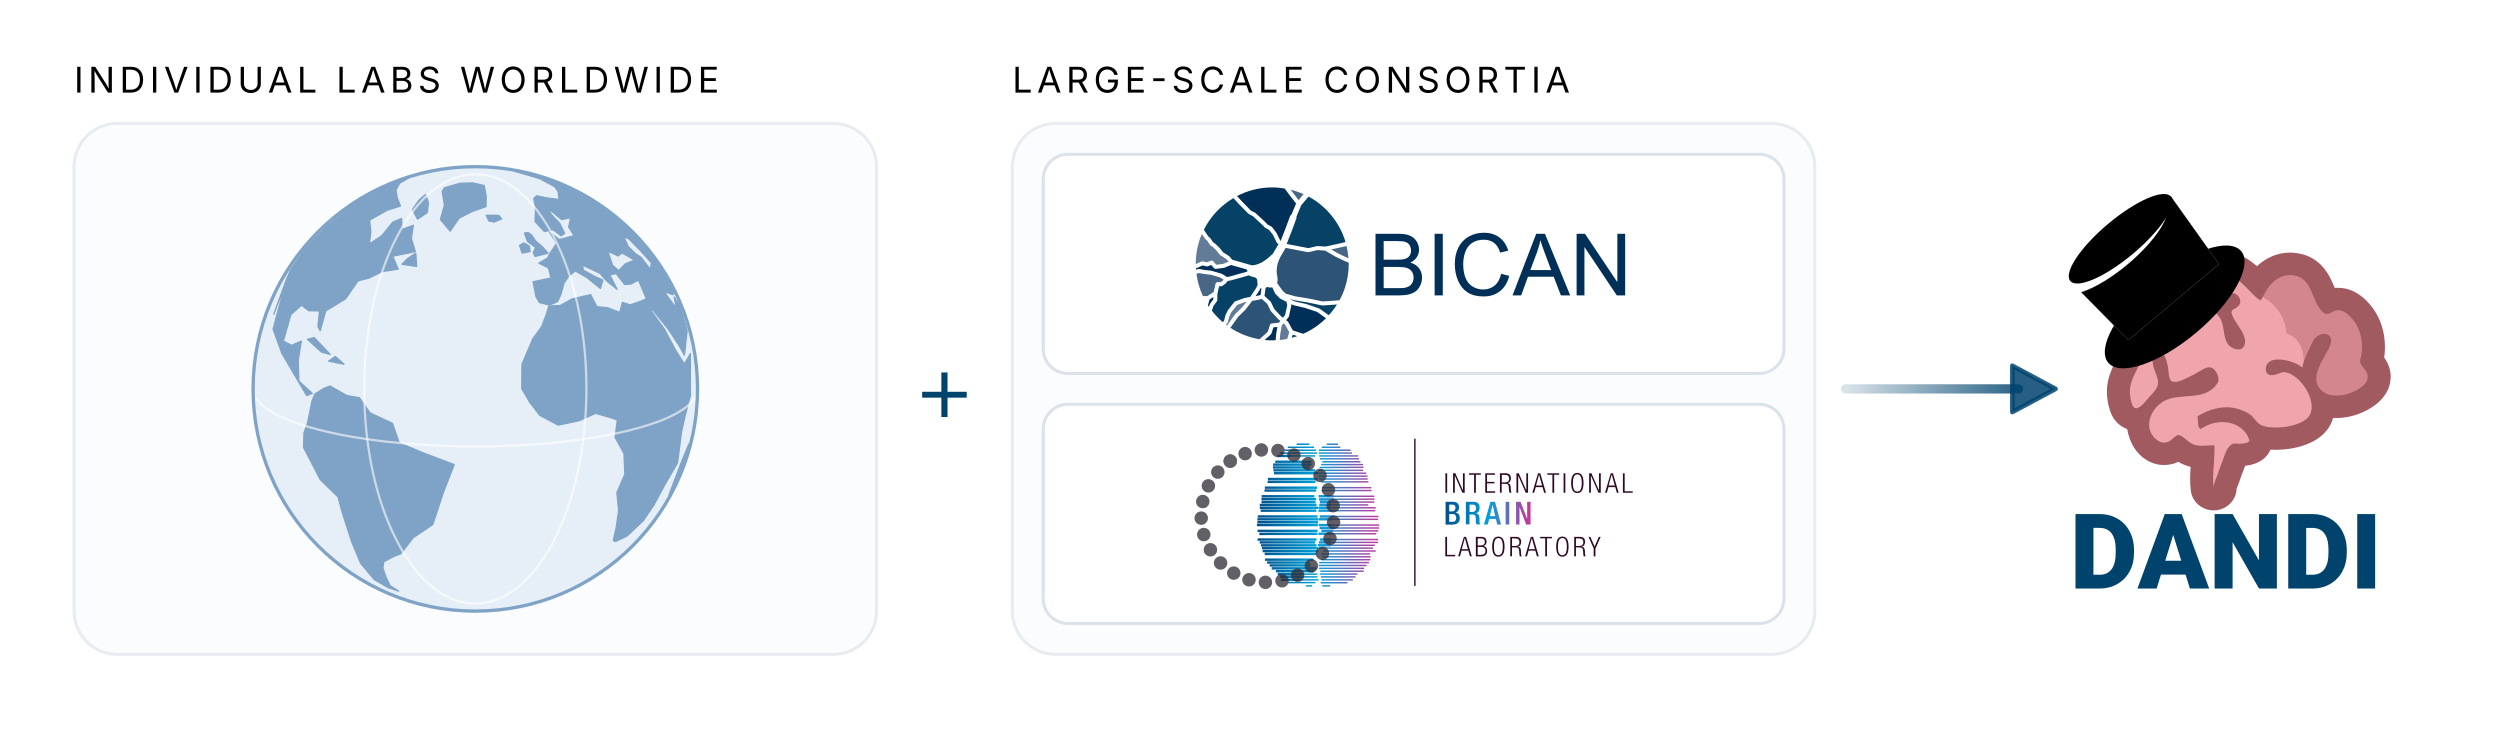
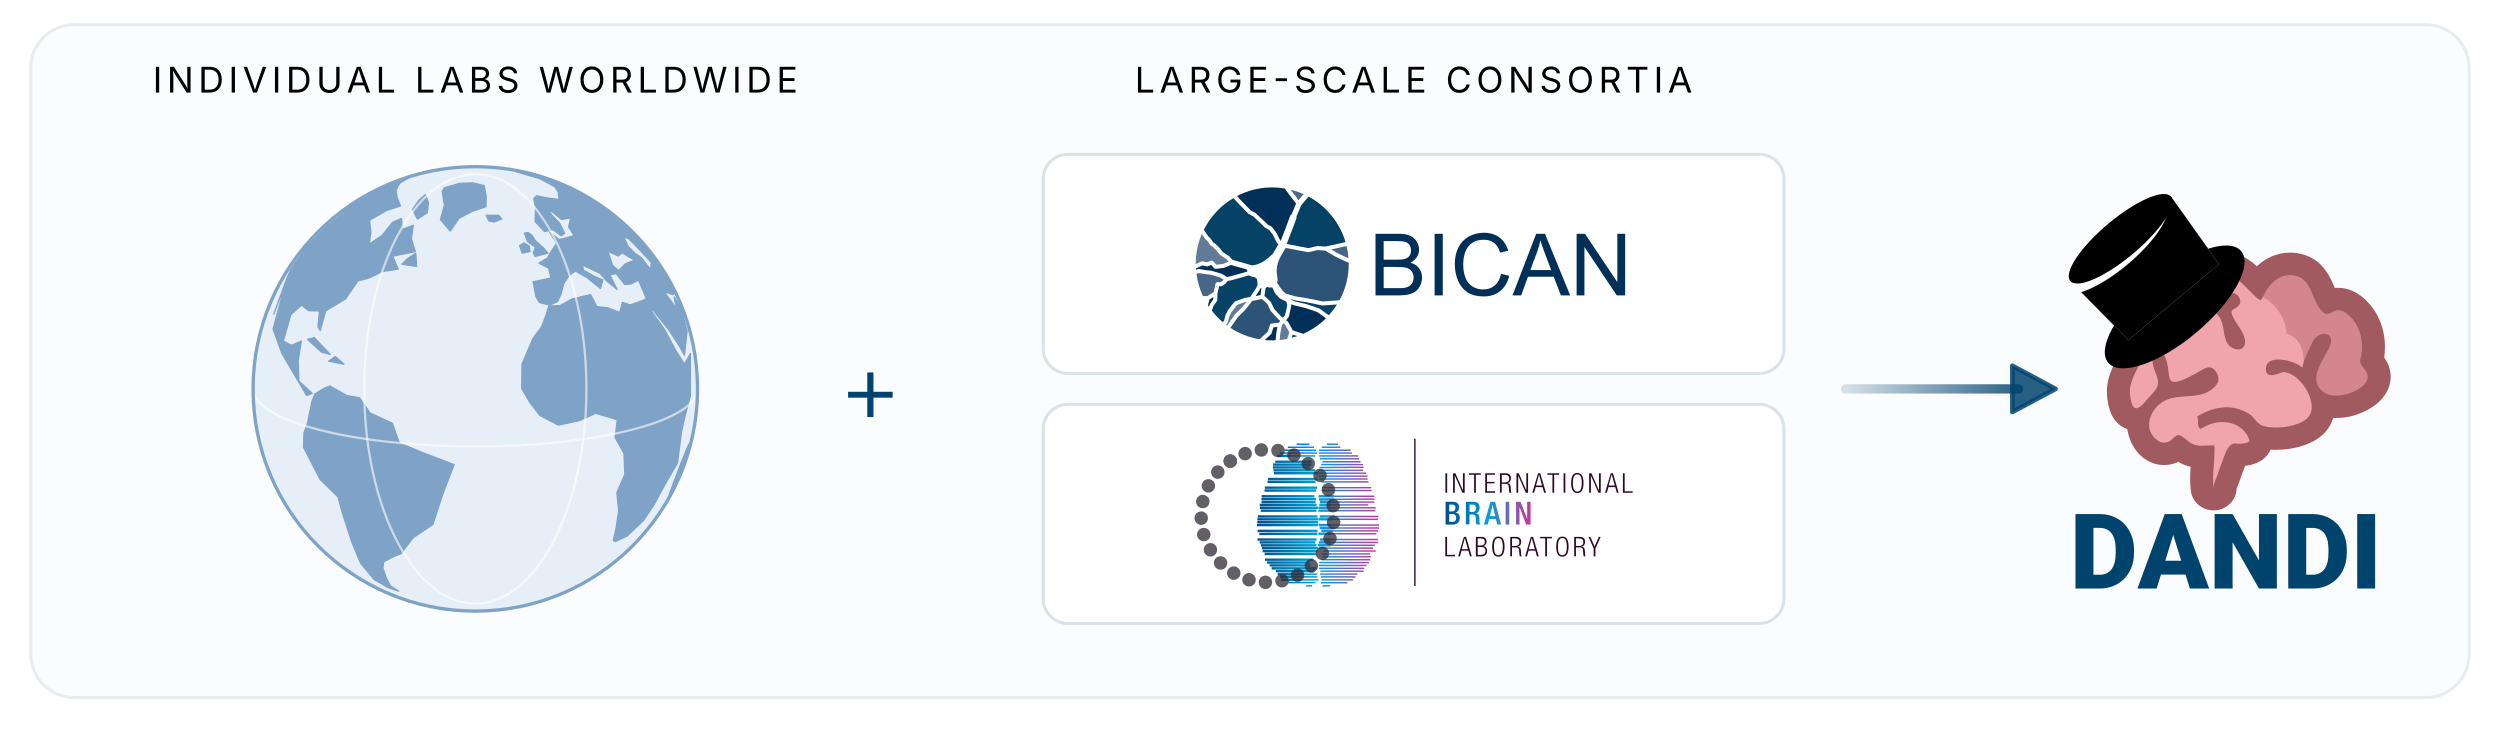
<svg xmlns="http://www.w3.org/2000/svg" viewBox="24 0 810 236" width="810" height="236" font-family="Inter, 'Helvetica Neue', Arial, sans-serif">
  <defs>
    <g id="globe">
      <circle r="100" fill="#e6eff7" />
      <g fill="#7fa3c6" stroke="#7fa3c6" stroke-width=".6" stroke-linejoin="round">
        <path d="M-29.6,-95.2 L-34.1,-92.5 -35.7,-89.4 -35.2,-86.2 -33.7,-82.3 -39.7,-80.4 -47.6,-75.9 -47,-70.6 -47.7,-65.2 -42,-69 -37.2,-75 -33.2,-76.7 -32.9,-71.8 -27.9,-73.6 -28.8,-67.7 -27,-61.8 -37.2,-59.7 -34.7,-53.9 -41.9,-52.8 -47.8,-49.9 -52.8,-48.6 -58.4,-40.5 -67.3,-35.1 -69.8,-26.2 -70.8,-28 -70.1,-35.1 -75,-35.2 -78.2,-37.7 -83,-33.4 -86.4,-21.5 -82.7,-19.6 -78.3,-21.5 -79.7,-12.7 -79.4,-3.5 -73.4,2 -75.9,3 -82.6,-8.4 -87.1,-16.1 -91,-26.9 -88.6,-35.9 -85.3,-47.6 -90.7,-33.6 -84.7,-50 -82.9,-54 -76.4,-63.5 -66.7,-73.3 -56.5,-81.7 -47,-88.1 A100,100 0 0 1 -29.6,-95.2 Z" />
        <path d="M-11.3,-71 L-7.3,-76.8 -1.3,-79.9 4.8,-82 4.9,-86.7 4,-91.5 -1.1,-92.7 -7,-92.5 -13.9,-90.5 -14.9,-88.8 -13.9,-82.7 -15.7,-76.2 Z" />
        <path d="M-22.4,-87.5 L-21.1,-83.8 -21.6,-79.3 -26,-76.4 -28.3,-80.7 -25.4,-84.9 Z" />
        <path d="M-26.4,-55.1 L-26.8,-61.1 -30.5,-58.6 -33,-56.1 Z" />
        <path d="M-75.5,-22.3 L-72.5,-23.1 -65.3,-15.5 -69.3,-16.6 Z" />
        <path d="M-63,-14.6 L-59.1,-11.1 -66,-12.5 Z" />
        <path d="M-72.2,2.3 L-68.2,-0.2 -65.4,-1.3 -57.8,3 -52.1,4 -47.4,10.8 -37.3,15.5 -34.2,24.3 -24.2,28.5 -9.5,34.1 -14.4,46.7 -19.1,61 -28,67 -33.5,74.2 -36.7,75.4 -41.2,77.8 -41.6,80.6 -40.1,84.9 -38.3,88.6 -34.5,91 -39.3,89.4 -45.5,85.8 -51.6,78.5 -55.6,68.9 -59.8,55.9 -61.8,48.6 -69.8,40.8 -77.3,26.3 -77.1,19.8 -75.5,15.3 -73.5,5.5 Z" />
        <path d="M33.1,-37.3 L31.9,-33.4 29.9,-28.1 25.9,-22.6 21,-11.1 20.9,-0.1 24.6,6.2 29,11.9 37.3,16.3 46.8,14.3 54.1,11 61.4,13.1 63.9,14 62.9,21.8 66.9,29.1 67.3,38.4 63.7,46.7 64.5,54.7 63.4,62.4 62.1,68.2 63,68.7 68.3,66.2 75.7,59.2 80.4,52.2 85.2,43.3 91,33.3 92.8,19.3 94.5,11.8 96.8,3.1 96.8,-15.9 94.1,-11.2 90.3,-17.1 85.2,-26.7 79.6,-34.5 76.9,-37.8 75.4,-39.8 69.8,-37.8 66.2,-38.9 65,-34.4 59.6,-36.5 54.7,-37 51.9,-42.4 43.6,-40.5 38.2,-37.5 Z" />
        <path d="M96.1,24.8 L94,32.8 88.3,45.4 87.2,47.6 92.6,33.3 Z" />
        <path d="M33.4,-37.7 L28.8,-38.9 27.3,-41.5 26,-48.2 34.1,-49.9 32.9,-54.4 28.6,-56.6 32.5,-58.9 33.8,-61.3 36.6,-65.5 33.4,-70.6 37.7,-67.2 40.3,-67.8 44.5,-69 42,-72.8 42.9,-77 38.8,-76.2 32.7,-81.3 34.3,-78.4 38,-74.5 40.2,-70 38.6,-68.9 35.1,-71.6 31.1,-70.8 26.9,-75.3 27.1,-81.6 26.3,-85.7 27.6,-86.9 31.9,-86 37.7,-85.2 37.3,-88.7 35.7,-91 29,-94.6 18.5,-97.7 A100,100 0 0 1 90,-43.7 L88.9,-42.4 84.9,-43.8 89.2,-38 90.5,-36 89.5,-41.3 92.4,-36.9 95.3,-26.1 94.1,-15.2 91.8,-19.3 86.9,-26.8 79.8,-35.6 79.6,-35.3 76.9,-37.8 75.4,-39.8 77,-40.6 73.4,-49 70,-47.2 67.2,-47 63.4,-51.9 60.5,-51.3 63.8,-44.8 59.1,-48.6 56.1,-52 48.3,-55.7 48.6,-53.4 53.9,-50.5 57.4,-49 56.3,-45.2 50.2,-50.1 45,-53.1 42.2,-50.9 39.9,-47.6 38.5,-42.5 37,-39.3 Z" />
        <path d="M26.9,-59.6 L32.7,-61.1 30.4,-63.7 27,-66.7 25.4,-69.2 23.7,-70.4 22.1,-70.1 23.5,-66.3 27.1,-63.7 26.1,-61.3 Z" />
        <path d="M21.1,-61.1 L19.9,-64.5 21.8,-65.7 24.3,-64.3 24.6,-61.8 Z" />
        <path d="M6.1,-75.6 L4.9,-78.1 10.5,-78.1 11.9,-76.5 8.5,-75.1 Z" />
      </g>
      <g fill="#e6eff7">
        <path d="M64.5,-53.6 L62,-55.8 60.2,-61.4 64.2,-59.5 66.1,-60.8 71,-58 67.3,-56.5 Z" />
        <path d="M67.4,-67.9 L68.9,-67.3 73.8,-62.3 78.9,-56.7 78.6,-54.5 74.9,-59.3 72.1,-61.2 69,-64.3 Z" />
      </g>
      <g fill="none" stroke="#ffffff" stroke-opacity=".6" stroke-width="1">
        <path d="M-100,0 A100,25.9 0 0 0 100,0" />
        <path d="M0,-96.6 A50,96.6 0 0 0 0,96.6" />
        <path d="M0,-96.6 A50,96.6 0 0 1 0,96.6" />
      </g>
      <circle r="100" fill="none" stroke="#7fa3c6" stroke-width="1.5" />
    </g>
  </defs>
  <rect width="1120" height="620" fill="#ffffff" />
-   <text x="48" y="30" font-size="11.5" font-weight="400" letter-spacing="1.5" fill="#000000">INDIVIDUAL LABS WORLDWIDE</text>
-   <rect x="48" y="40" width="260" height="172" rx="14" fill="#fbfcfd" stroke="#e8ecf1" />
+   <rect x="34" y="8" width="790" height="218" rx="14" fill="#fbfcfd" stroke="#e8ecf1" />
+   <text x="178" y="30" font-size="11.5" font-weight="400" letter-spacing="1.5" fill="#000000" text-anchor="middle">INDIVIDUAL LABS WORLDWIDE</text>
  <use href="#globe" transform="translate(178,126) scale(.72)" />
-   <text x="330" y="137" font-size="32" font-weight="300" fill="#00436d" text-anchor="middle">+</text>
-   <text x="352" y="30" font-size="11.5" font-weight="400" letter-spacing="1.5" fill="#000000">LARGE-SCALE CONSORTIA</text>
-   <rect x="352" y="40" width="260" height="172" rx="14" fill="#fbfcfd" stroke="#e8ecf1" />
+   <text x="306" y="137" font-size="32" font-weight="300" fill="#00436d" text-anchor="middle">+</text>
+   <text x="482" y="30" font-size="11.5" font-weight="400" letter-spacing="1.5" fill="#000000" text-anchor="middle">LARGE-SCALE CONSORTIA</text>
  <g>
    <rect x="362" y="50" width="240" height="71" rx="8" fill="#fff" stroke="#dbe2ea" />
    <svg x="407.5" y="58" width="149" height="55" viewBox="0 0 85.5 31.5">
      <g fill="#486786">
        <path d="M5.579,20.992l.361-1.567c.042-.166.186-.281.359-.29l.554.027.446-.323.131-.16-.652-.407-1.766-.514-1.125-.12-1.053-.185-.45.15c.19,1.457.6,2.841,1.196,4.125l.804.014,1.194-.75Z" />
        <path d="M28.517,13.706c.837.418,1.636.793,2.125,1.002-.057-.78-.176-1.541-.354-2.281l-2.864.638,1.093.641Z" />
        <path d="M22.3,2.787c-.766-.345-1.568-.619-2.398-.825l1.459,1.929.939-1.104Z" />
      </g>
      <g fill="#2d5476">
        <path d="M26.301,13.276l-1.441-.091-1.683.394-.07-.006-4.139-.796-.941,1.59c.005.009-.01.059-.042.114-.411.711-.636,1.501-.688,2.416-.019.331.03.646.081.981.038.247.077.503.088.771.01.231-.022.448-.097.658l1.027,1.438.668.571,1.734.474,2.372.388,2.673.554,2.392-.161.755-.068c1.086-2.009,1.704-4.308,1.704-6.752,0-.078-.01-.153-.012-.231-.817-.297-2.443-1.114-2.524-1.155l-1.858-1.088Z" />
        <path d="M16.051,27.09c.044-.143.17-.244.319-.26l1.331-.147.276-.339-.344-.263-1.429-1.551-.662-1.355-1.021-.912-1.134.255-.618.096-1.281,1.65-1.354,1.326-1.452,2.05c1.612,1.058,3.452,1.788,5.43,2.119l1.541-1.412.399-1.258Z" />
      </g>
      <g fill="#003057">
        <path d="M2.872,16.698l1.122.198,1.165.129,1.969.579.937.586.548-.104,3.219-.911c0-.062.005-.125.014-.188,0-.048-.135-.213-.347-.269l-2.683-.764-1.293.524-1.531.2c-.121.019-.241-.024-.327-.12l-.552-.603-.621.238c-.062.026-.144.033-.22.016l-.766-.171-1.214.549c.005.083.006.168.013.25l.444-.148.124.007Z" />
        <path d="M3.945,22.484c.013.023.024.047.037.07l.019-.069h-.056Z" />
        <path d="M5.504,22.355l.012-.438-.703.441-.293,1.082c.064.099.121.202.187.299l.172-.52.625-.863Z" />
        <path d="M12.538,5.865l.819.425,1.854,1.72.405.435.754.395.075.081.788,1.018.732,1.48.069.06.863-2.2.887-2.398c.049-.132.144-.243.267-.315l.857-2.033-.933-1.199-1.193-1.599c-.754-.124-1.522-.204-2.311-.204-2.362,0-4.585.585-6.546,1.604l.916,1.003,1.696,1.729Z" />
        <path d="M14.143,20.587l-.772,1.166.919-.207.172-1.24c-.057-.018-.112-.04-.165-.066l-.155.348Z" />
        <path d="M22.66,23.959l-2.311-.552-.368-.18.041.185-.012.108-.441,2.037-.063.099-.458.562.339.258.059.088.852,1.551,1.929.634c1.589-.704,3.026-1.685,4.245-2.891-.58-.401-1.445-1.029-1.62-1.156l-2.191-.742Z" />
        <path d="M17.437,27.466l-.745.083-.355,1.121c-.022.066-.059.123-.108.166l-1.163,1.065c.463.045.931.071,1.405.071.213,0,.419-.023.63-.032l.122-1.287.213-1.188Z" />
      </g>
      <g fill="#627b96">
        <path d="M3.554,15.283l.775.172.752-.289c.146-.056.306-.018.411.096l.595.648,1.277-.166.996-.411-.388-.455-1.199-.777-.662-.827-.666-.662-.48-.312-.063-.08-.526-.788-.371-.328-.623-.919c-.728,1.71-1.132,3.59-1.132,5.566,0,.011.002.022.002.034l1.059-.478c.08-.035.163-.043.243-.022Z" />
        <path d="M10.93,23.765l.76-.983-.243.038-1.512.57-1.058,1.339-.389.793-.282,1.101-.055.087-.279.349c.066.05.132.1.199.149l1.495-2.102,1.364-1.34Z" />
        <path d="M18.826,26.991l-.252-.192-.328.401-.28,1.555-.109,1.147c.471-.046.935-.115,1.391-.205l.387-1.232-.809-1.474Z" />
      </g>
      <g fill="#064166">
        <path d="M7.792,25.259l.458-.93,1.163-1.484c.038-.052.097-.096.165-.121l1.682-.626,1.124-.209,1.105-1.662.277-.631c-.054-.185-.06-.37-.065-.536-.012-.365-.032-.564-.33-.738-.16-.093-.329-.129-.507-.166-.229-.049-.485-.103-.736-.285l-1.291.382-2.054.563-.587.113-.408.484-.601.435c-.08.056-.16.064-.199.069l-.386-.019-.323,1.403-.027,1.189c-.003.077-.027.148-.07.209l-.659.91-.27.857c.604.776,1.281,1.491,2.031,2.126l.232-.29.276-1.045Z" />
        <path d="M20.977,6.945c.031.122.024.25-.021.369l-.891,2.408-.913,2.325,4.016.772,1.687-.387,1.529.096,3.718-.829c-1.083-3.648-3.583-6.686-6.87-8.465l-1.373,1.616-.881,2.094Z" />
        <path d="M4.941,10.947l.544.797.434.289.751.739.647.808,1.194.773.541.637c.022,0,.046.006.071.014l3.604,1.025c1.474-.136,2.606-.958,3.845-2.152l1.046-1.767-.292-.292-.728-1.487-.701-.893-.791-.438-.427-.46-1.791-1.66-.85-.452-1.743-1.776-1.043-1.14c-2.355,1.392-4.27,3.439-5.498,5.896l.813,1.21.371.329Z" />
        <path d="M25.808,23.486l-.069-.011-2.705-.561-2.395-.394-.897-.244.862.431,2.264.532,2.375.817c.12.088,1.175.852,1.745,1.244.565-.621,1.075-1.29,1.523-2.004l-.214.019-2.488.169Z" />
        <path d="M16.471,20.108c-.165.037-.333.047-.517.031-.18-.017-.27-.054-.347-.091-.018-.009-.038-.012-.102,0-.024.006-.087.054-.128.086-.045.034-.093.071-.147.104l-.204,1.469,1.161,1.075.667,1.365,1.283,1.379.314.235.417-.511.393-1.812-.141-.634-1.235-.63-.858-.891-.555-1.178Z" />
        <path d="M20.1,29.487c.348-.092.69-.194,1.026-.31l-.842-.277-.184.587Z" />
      </g>
      <g fill="#003057">
        <path d="M35.671,21.608v-11.453h4.297c.875,0,1.577.116,2.105.348.528.232.942.589,1.242,1.07.3.482.449.986.449,1.512,0,.489-.133.95-.398,1.383s-.667.781-1.203,1.047c.692.203,1.226.55,1.598,1.039s.559,1.067.559,1.734c0,.536-.113,1.035-.34,1.496s-.507.816-.84,1.066-.751.438-1.254.566-1.118.191-1.848.191h-4.367ZM37.187,14.967h2.477c.672,0,1.153-.044,1.445-.133.386-.114.676-.305.871-.57s.293-.599.293-1c0-.38-.091-.715-.273-1.004s-.442-.486-.781-.594c-.339-.106-.919-.16-1.742-.16h-2.289v3.461ZM37.187,20.256h2.852c.489,0,.833-.019,1.031-.055.349-.062.641-.167.875-.312s.427-.358.578-.637.227-.601.227-.965c0-.427-.109-.798-.328-1.113s-.522-.536-.91-.664-.946-.191-1.676-.191h-2.648v3.938Z" />
        <path d="M46.663,21.608v-11.453h1.516v11.453h-1.516Z" />
        <path d="M59.022,17.592l1.516.383c-.317,1.245-.89,2.194-1.715,2.848s-1.835.98-3.027.98c-1.234,0-2.238-.251-3.012-.754s-1.362-1.23-1.766-2.184-.605-1.977-.605-3.07c0-1.192.228-2.233.684-3.121s1.104-1.562,1.945-2.023,1.767-.691,2.777-.691c1.146,0,2.109.292,2.891.875.781.584,1.325,1.404,1.633,2.461l-1.492.352c-.266-.833-.651-1.439-1.156-1.82-.505-.38-1.141-.57-1.906-.57-.88,0-1.616.211-2.207.633s-1.007.988-1.246,1.699-.359,1.444-.359,2.199c0,.974.142,1.824.426,2.551s.726,1.27,1.324,1.629,1.247.539,1.945.539c.849,0,1.567-.245,2.156-.734s.987-1.216,1.195-2.18Z" />
        <path d="M61.147,21.608l4.398-11.453h1.633l4.688,11.453h-1.727l-1.336-3.469h-4.789l-1.258,3.469h-1.609ZM64.452,16.904h3.883l-1.195-3.172c-.364-.963-.636-1.755-.812-2.375-.146.734-.352,1.464-.617,2.188l-1.258,3.359Z" />
        <path d="M73.062,21.608v-11.453h1.555l6.016,8.992v-8.992h1.453v11.453h-1.555l-6.016-9v9h-1.453Z" />
      </g>
    </svg>
    <rect x="362" y="131" width="240" height="71" rx="8" fill="#fff" stroke="#dbe2ea" />
    <svg x="405" y="139" width="154" height="55" viewBox="0 0 514 184">
      <linearGradient id="ibl-grad-1" gradientUnits="userSpaceOnUse" x1="87.181" y1="93.26" x2="219.538" y2="93.26">
        <stop offset="0" stop-color="#004F8C" />
        <stop offset="0.494" stop-color="#00A1D9" />
        <stop offset="1" stop-color="#CC3399" />
      </linearGradient>
      <linearGradient id="ibl-grad-2" gradientUnits="userSpaceOnUse" x1="291.735" y1="91.248" x2="383.792" y2="91.248">
        <stop offset="0" stop-color="#004F8C" />
        <stop offset="0.494" stop-color="#00A1D9" />
        <stop offset="1" stop-color="#CC3399" />
      </linearGradient>
      <path fill="url(#ibl-grad-1)" d="M158.1,170.8v-1.6h8.5v1.6H158.1z M140.5,170.8v-1.6h6.6v1.6H140.5z M121.1,167.3l0-1.6l29.6,0l0,1.6       L121.1,167.3z M156.3,167.4v-1.6h29v1.6H156.3z M113.3,164.8v-2.6h21.1v0.5H154v1.6h-19.7v0.5H113.3z M157.1,164.3v-1.6h34.1       v1.6H157.1z M112.4,161.6v-2.6H136v0.5h16.8v1.6H136v0.5H112.4z M156.5,161.1v-1.6h37.5v1.6H156.5z M109.7,158.5V156h28v0.5       h14.9v1.6h-14.9v0.5H109.7z M155.7,158v-1.6h40.4v1.6H155.7z M107.7,155.4v-2.6h41.5v2.6H107.7z M155.9,154.9v-1.6h46.9v1.6       H155.9z M103.2,152.3v-2.6h48.5v2.6H103.2z M154.6,151.8v-1.6h48.8v1.6H154.6z M101,149.1l0-2.6l44.2,0.1l0,2.6L101,149.1z        M154.2,148.7v-1.6H206v1.6H154.2z M98.2,146v-2.6h46.1v2.6H98.2z M154.7,145.5V144h53.9v1.6H154.7z M95.9,142.9v-2.6h52.6v2.6       H95.9z M157.3,142.4l0-1.6l52.8,0.1l0,1.6L157.3,142.4z M158.2,139.3v-1.6h52.3v1.6H158.2z M95.6,136.7v-2.6h56.3v2.6H95.6z        M157.2,136.2v-1.6h52.7v1.6H157.2z M93.4,133.5V131h60.1v2.6H93.4z M159.1,133v-1.6h56.9v1.6H159.1z M92.7,130.4v-2.6h60.6       v2.6H92.7z M153.9,129.8l0-1.6l59.2,0.1l0,1.6L153.9,129.8z M91.6,127.4v-2.6h60.2v2.6H91.6z M153.3,127.3v-2.6h13.6v0.5H215       v1.6h-48.1v0.5H153.3z M154.3,124.2v-2.6h12.8v0.5h51.3v1.6h-51.3v0.5H154.3z M90.2,124.2v-2.6h60.1v2.6H90.2z M155.6,121.1       v-2.6h11.8v0.5h51.1v1.6h-51.1v0.5H155.6z M87.9,121.1v-2.6h63.9v2.6H87.9z M89.8,112.4l63-0.1l0,2.6l-63,0.1L89.8,112.4z        M153.8,114.8v-2.6h13.6v0.5h49.2v1.6h-49.2v0.5H153.8z M157.1,111.7v-2.6h12.5v0.5h49.1v1.6h-49.1v0.5H157.1z M87.9,111.7       v-2.6H153v2.6H87.9z M155.2,108.6V106h16.1v0.5h48.2v1.6h-48.2v0.5H155.2z M154.1,105.4v-2.6h13.5v0.5h52v1.6h-52v0.5H154.1z        M87.2,105.4v-2.6h66.1v2.6H87.2z M87.7,102.3v-2.6h65.8v2.6H87.7z M87.7,99.2v-2.6h66v2.6H87.7z M154.1,99.1l0-2.6l15.1,0       l0,0.5l49.2,0.1l0,1.6l-49.2-0.1l0,0.5L154.1,99.1z M155.4,96.1v-2.6h15.9V94h47.6v1.6h-47.6v0.5H155.4z M88.1,96.1v-2.6h64.7       v2.6H88.1z M153.9,89.8v-2.6h14.6v0.5h47v1.6h-47v0.5H153.9z M91.3,89.8v-2.6h60.4v2.6H91.3z M154,86.7v-2.6h12.4v0.5H216v1.6       h-49.6v0.5H154z M90.3,86.7v-2.6h63.3v2.6H90.3z M154.8,83.6V81h13v0.5h40.1v1.6h-40.1v0.5H154.8z M90.3,83.6V81h61.6v2.6H90.3       z M155.4,80.5v-2.6h12.2v0.5h46.8V80h-46.8v0.5H155.4z M92.2,80.5v-2.6h58.5v2.6H92.2z M154.5,75l16.6-0.1l0,0.5l43.6-0.2       l0,1.6L171.2,77l0,0.5l-16.6,0.1L154.5,75z M92.1,77.3v-2.6h59.4v2.6H92.1z M154,74.2v-2.6h16.6v0.5h43.9v1.6h-43.9v0.5H154z        M92.3,74.2v-2.6h57.2v2.6H92.3z M95.4,68v-2.6h56V68H95.4z M157.4,67.5v-1.6h54.1v1.6H157.4z M95.8,64.9v-2.6h56.7v2.6H95.8z        M157.8,64.4v-1.6h53.4v1.6H157.8z M98.7,58.6V56h52v2.6H98.7z M156.8,58.1v-1.6H208v1.6H156.8z M99.2,55.5v-2.6h53.7v2.6H99.2       z M154.6,55v-1.6h52.6V55H154.6z M154,51.9v-1.6h53v1.6H154z M105.6,49.2v-2.6h48.1v2.6H105.6z M154.1,48.7v-1.6h51.6v1.6       H154.1z M105.1,46.1v-2.6h45.1v2.6H105.1z M154,45.6v-1.6h48.2v1.6H154z M104.6,43v-2.6h39.7V43H104.6z M155.2,40.9l47.5-0.2       l0,1.6l-47.5,0.2L155.2,40.9z M104.7,39.9v-2.6h41.6v2.6H104.7z M156.8,39.4v-1.6h45.4v1.6H156.8z M107.1,36.8v-2.6h39.2v2.6       H107.1z M158.1,36.3v-1.6h41.3v1.6H158.1z M155.6,33.1v-1.6h42.3v1.6H155.6z M109.5,30.5v-2.6H123v0.5h27.5V30H123v0.5H109.5z        M154.7,30v-1.6H197V30H154.7z M154.4,26.9v-1.6h35.8v1.6H154.4z M112,26.9v-1.6h40.4v1.6H112z M154.4,23.8v-1.6h34.4v1.6       H154.4z M117,23.8v-1.6h34.3v1.6H117z M157.4,20.6v-1.6h20.2v1.6H157.4z M120.7,20.6v-1.6h28.4v1.6H120.7z M162.9,17.3v-1.6       h12.2v1.6H162.9z M130.3,17.3v-1.6h13.8v1.6H130.3z" />
      <g fill="#2E0927">
        <path d="M291.5,48h1.9v21.1h-1.9V48z" />
        <path d="M299.8,48h2.5l8.1,18.4h0.1V48h1.9v21.1h-2.5l-8.1-18.4h-0.1v18.4h-1.9V48z" />
        <path d="M322.5,49.6h-5.4V48h12.8v1.6h-5.4v19.5h-1.9V49.6z" />
        <path d="M334.7,48h10.5v1.6h-8.6v7.7h8v1.6h-8v8.6h8.8v1.6h-10.7V48z" />
        <path d="M350.7,48h6.3c3.5,0,5.5,2,5.5,5.3c0,2.5-1,4.8-3.8,5.3v0.1c2.6,0.2,3.5,1.7,3.6,5l0.1,2.3         c0,1.2,0.1,2.3,0.9,3.1H361c-0.4-0.7-0.5-1.8-0.6-3l-0.1-1.8c-0.1-3.7-0.8-4.9-4.2-4.9h-3.6v9.6h-1.9V48z M352.6,57.9h3.3         c3,0,4.7-1.4,4.7-4.1c0-2.6-1.1-4.1-4.5-4.1h-3.5V57.9z" />
        <path d="M368.5,48h2.5l8.1,18.4h0.1V48h1.9v21.1h-2.5l-8.1-18.4h-0.1v18.4h-1.9V48z" />
        <path d="M391.9,48h2.4l6.2,21.1h-2l-1.7-6.1h-7.4l-1.7,6.1h-2L391.9,48z M396.3,61.3l-3.3-11.9H393l-3.3,11.9         H396.3z" />
        <path d="M407.4,49.6h-5.4V48h12.8v1.6h-5.4v19.5h-1.9V49.6z" />
        <path d="M419.6,48h1.9v21.1h-1.9V48z" />
        <path d="M434.5,47.6c4.3,0,6.7,3.3,6.7,10.9s-2.4,10.9-6.7,10.9c-4.3,0-6.7-3.3-6.7-10.9S430.1,47.6,434.5,47.6z          M434.5,67.8c3,0,4.8-2.5,4.8-9.3c0-6.8-1.8-9.3-4.8-9.3c-3,0-4.8,2.5-4.8,9.3C429.6,65.4,431.4,67.8,434.5,67.8z" />
        <path d="M447.3,48h2.5l8.1,18.4h0.1V48h1.9v21.1h-2.5l-8.1-18.4h-0.1v18.4h-1.9V48z" />
        <path d="M470.7,48h2.4l6.2,21.1h-2l-1.7-6.1h-7.4l-1.7,6.1h-2L470.7,48z M475.1,61.3l-3.3-11.9h-0.1l-3.3,11.9         H475.1z" />
        <path d="M483.9,48h1.9v19.5h8.7v1.6h-10.6V48z" />
      </g>
      <path fill="url(#ibl-grad-2)" d="M291.7,78.9h8c3.7,0,6.6,1.6,6.6,6c0,3-1.2,4.8-3.6,5.6v0.1c2.7,0.5,4.4,2.1,4.4,6.3c0,4.1-3,6.7-7.6,6.7       h-7.8V78.9z M298.8,89.3c2.4,0,3.6-1.6,3.6-3.9c0-2.9-1.8-3.5-4-3.5h-2.8v7.4H298.8z M299.6,100.6c2.3,0,3.6-1.5,3.6-4.3       c0-2.7-1.6-4.2-3.9-4.2h-3.7v8.5H299.6z M313.7,78.9h8.7c3.4,0,6.2,1.7,6.2,6.3c0,3.2-1.4,5.6-4.1,6v0.1c2.4,0.2,3.7,1.6,3.9,5       c0,1.6,0.1,3.5,0.1,5c0.1,1.2,0.7,1.8,1.2,2.1h-4.4c-0.4-0.4-0.6-1.2-0.7-2.2c-0.1-1.5-0.1-2.9-0.2-4.7       c-0.1-2.7-0.9-3.9-3.6-3.9h-3.2v10.7h-3.9V78.9z M320.8,89.9c2.5,0,3.9-1.5,3.9-4c0-2.6-1.1-4-3.7-4h-3.3v8H320.8z M340.3,78.9       h5l6.5,24.6h-4.1l-1.5-6H339l-1.6,6h-4.1L340.3,78.9z M345.5,94.4l-2.8-12.1h-0.1l-2.9,12.1H345.5z M356.8,78.9h3.9v24.6h-3.9       V78.9z M368.1,78.9h4.8l7.1,18.3h0.1V78.9h3.7v24.6H379l-7.1-18.8h-0.1v18.8h-3.7V78.9z" />
      <g fill="#2E0927">
        <path d="M291.4,116.9h1.9v19.5h8.7v1.6h-10.6V116.9z" />
        <path d="M311.5,116.9h2.4l6.2,21.1h-2l-1.7-6.1h-7.4l-1.7,6.1h-2L311.5,116.9z M315.9,130.3l-3.3-11.9h-0.1         l-3.3,11.9H315.9z" />
        <path d="M324.6,116.9h5.8c4.1,0,5.7,2.2,5.7,5.3c0,2.1-1.1,4-3.3,4.6v0.1c2.6,0.5,3.9,2.5,3.9,5.3         c0,3.7-2.4,5.9-6.4,5.9h-5.8V116.9z M326.5,126.2h3c3.3,0,4.7-1.4,4.7-3.8c0-2.8-1.4-3.8-4.4-3.8h-3.3V126.2z M326.5,136.4h3.5         c3.3,0,4.9-1.5,4.9-4.3c0-2.8-1.6-4.3-4.9-4.3h-3.5V136.4z" />
        <path d="M348.9,116.6c4.3,0,6.7,3.3,6.7,10.9s-2.4,10.9-6.7,10.9c-4.3,0-6.7-3.3-6.7-10.9S344.6,116.6,348.9,116.6         z M348.9,136.8c3,0,4.8-2.5,4.8-9.3c0-6.8-1.8-9.3-4.8-9.3c-3,0-4.8,2.5-4.8,9.3C344.1,134.3,345.9,136.8,348.9,136.8z" />
        <path d="M361.8,116.9h6.3c3.5,0,5.5,2,5.5,5.3c0,2.5-1,4.8-3.8,5.3v0.1c2.6,0.2,3.5,1.7,3.6,5l0.1,2.3         c0,1.2,0.1,2.3,0.9,3.1h-2.2c-0.4-0.7-0.5-1.8-0.6-3l-0.1-1.8c-0.1-3.7-0.8-4.9-4.2-4.9h-3.6v9.6h-1.9V116.9z M363.7,126.8h3.3         c3,0,4.7-1.4,4.7-4.1c0-2.6-1.1-4.1-4.5-4.1h-3.5V126.8z" />
        <path d="M384.1,116.9h2.4l6.2,21.1h-2l-1.7-6.1h-7.4l-1.7,6.1h-2L384.1,116.9z M388.5,130.3l-3.3-11.9h-0.1         l-3.3,11.9H388.5z" />
        <path d="M399.6,118.5h-5.4v-1.6h12.8v1.6h-5.4V138h-1.9V118.5z" />
        <path d="M418.3,116.6c4.3,0,6.7,3.3,6.7,10.9s-2.4,10.9-6.7,10.9c-4.3,0-6.7-3.3-6.7-10.9S413.9,116.6,418.3,116.6         z M418.3,136.8c3,0,4.8-2.5,4.8-9.3c0-6.8-1.8-9.3-4.8-9.3c-3,0-4.8,2.5-4.8,9.3C413.4,134.3,415.2,136.8,418.3,136.8z" />
        <path d="M431.1,116.9h6.3c3.5,0,5.5,2,5.5,5.3c0,2.5-1,4.8-3.8,5.3v0.1c2.6,0.2,3.5,1.7,3.6,5l0.1,2.3         c0,1.2,0.1,2.3,0.9,3.1h-2.2c-0.4-0.7-0.5-1.8-0.6-3l-0.1-1.8c-0.1-3.7-0.8-4.9-4.2-4.9H433v9.6h-1.9V116.9z M433,126.8h3.3         c3,0,4.7-1.4,4.7-4.1c0-2.6-1.1-4.1-4.5-4.1H433V126.8z" />
        <path d="M452.3,129.6l-5.7-12.7h2l4.6,10.5l4.6-10.5h2l-5.7,12.7v8.5h-1.9V129.6z" />
      </g>
      <line fill="none" stroke="#2E0927" stroke-width="1.5" stroke-miterlimit="10" x1="258.4" y1="10.5" x2="258.4" y2="170.1" />
      <g opacity="0.75" fill="#2F2933">
        <circle cx="58.3" cy="34.8" r="7.3" />
        <circle cx="58.3" cy="34.8" r="7.3" />
        <circle cx="44.8" cy="46.7" r="7.3" />
        <circle cx="34.6" cy="61.6" r="7.3" />
        <circle cx="28.5" cy="78.6" r="7.3" />
        <circle cx="26.8" cy="96.6" r="7.3" />
        <circle cx="29.6" cy="114.4" r="7.3" />
        <circle cx="36.8" cy="130.9" r="7.3" />
        <circle cx="47.8" cy="145.2" r="7.3" />
        <circle cx="62.1" cy="156.2" r="7.3" />
        <circle cx="78.6" cy="163.4" r="7.3" />
        <circle cx="96.4" cy="166.2" r="7.3" />
        <circle cx="114.4" cy="164.5" r="7.3" />
        <circle cx="131.3" cy="158.4" r="7.3" />
        <circle cx="166.4" cy="118.7" r="7.3" />
        <circle cx="170.3" cy="101.2" r="7.3" />
        <circle cx="169.8" cy="83.1" r="7.3" />
        <circle cx="164.7" cy="65.8" r="7.3" />
        <circle cx="127.3" cy="28.3" r="7.3" />
        <circle cx="110" cy="23.3" r="7.3" />
        <circle cx="92" cy="22.7" r="7.3" />
        <circle cx="74.4" cy="26.7" r="7.3" />
        <circle cx="146.2" cy="148.3" r="7.3" />
        <circle cx="158.2" cy="134.8" r="7.3" />
        <circle cx="155.6" cy="50.3" r="7.3" />
        <circle cx="142.8" cy="37.5" r="7.3" />
      </g>
    </svg>
  </g>
  <linearGradient id="arrow-grad" gradientUnits="userSpaceOnUse" x1="622" y1="0" x2="680" y2="0">
    <stop offset="0" stop-color="#00436d" stop-opacity=".15" />
    <stop offset="1" stop-color="#00436d" stop-opacity=".85" />
  </linearGradient>
  <path d="M622,126 H678" stroke="url(#arrow-grad)" stroke-width="3" stroke-linecap="round" fill="none" />
  <path d="M676,118.5 L690,126 L676,133.5 Z" fill="#00436d" fill-opacity=".85" stroke="#00436d" stroke-opacity=".85" stroke-width="1.5" stroke-linejoin="round" />
  <svg x="680" y="61" width="130" height="130" viewBox="0 0 1700 1700">
    <g transform="translate(-0.5226028,24.32385)">
      <g transform="translate(149.3439)">
        <g transform="translate(199.3195,246.5289)">
          <polygon fill="#d3868d" points="1142.1,457.4 1119.8,596.9 951.7,664.8 844.1,536.5 647.5,235.3 641.1,162.5 774.5,40.4 922.4,162.5 1058.1,227.2 " />
          <path fill="#f0a5ac" d="m 422.6,67.3 c 90,0 174.3,32.4 199.7,115.4 58.2,-4.8 137.9,80.5 137.9,161.3 76.6,26.1 76.6,102.4 73.3,169.1 -2.2,44.5 28.1,90.8 91.1,139.2 L 833.5,751 676.4,790 608.9,848.4 557,877.8 461.4,1038.4 381.5,877.8 258.4,848.4 144.8,790 122.3,718.5 55.7,631.5 84.8,461.3 v -164 L 258.5,125 c 49.3,-38.5 104,-57.7 164.1,-57.7 z" />
          <path fill="#a05a60" d="m 1029.3,597.5 c -16.4,6 -36.6,10.2 -56.5,10.2 -20.5,0 -40.9,-4.5 -56.4,-16.3 C 857,546.4 901.8,478 929,428.9 c 10.3,-18.7 31.9,-52.5 14.9,-72.9 -6.1,-7.3 -14,-10.3 -22.4,-10.3 -19.5,0 -41.6,16.4 -48.9,32 -16.9,36.5 -36.4,71.4 -44.7,111.1 -16.5,-16.7 -63.3,-34.2 -101.1,-34.2 -29.3,0 -53.3,10.6 -53.3,40.5 0,19.6 10.4,25.8 23.8,25.8 15.5,0 35.2,-8.1 47.5,-12.8 h 2.4 c 68.8,0 153.8,129.4 107.6,188.8 -23.8,30.7 -86.7,45.9 -139.2,45.9 -22.2,0 -42.6,-2.7 -57.4,-8.2 -24.5,-8.9 -33.2,-36.3 -55.7,-49.9 -31.9,-19.2 -64.1,-27.6 -95.8,-27.6 -42.2,0 -83.7,14.7 -123.4,38.4 6.8,16 -4.4,46 14.8,53.4 29.8,-20 61.7,-29.1 91.4,-29.1 53.2,0 99.4,29 114.2,76.3 3.9,12.4 -31.2,15.5 -41.1,15.5 -0.8,0 -1.4,0 -1.8,0 -6.1,-0.5 -11.5,-1.3 -16.5,-1.3 -7.2,0 -13.8,1.5 -20.7,7.7 -19.7,17.5 -26,48.6 -35.6,71.8 -6.9,16.7 -12.9,33.7 -18.4,50.9 -5,15.5 -19.1,42.8 -17.3,58.7 -3.7,-32.2 -2.1,-64.1 0.7,-96.3 0.7,-8 5.8,-84.6 1.2,-84.8 -1.9,-0.1 -3.7,-0.1 -5.5,-0.1 -15.6,0 -30.8,1.9 -45.8,1.9 -16.7,0 -33.2,-2.4 -49.1,-12.4 -12.2,-7.7 -36.5,-33 -50.7,-33 -0.3,0 -0.6,0 -0.9,0 -11.9,1 -26.4,21.1 -37.6,26.6 -7.5,3.7 -15,5.7 -22.5,5.7 -7.7,0 -15.3,-2.2 -22.8,-6.8 -72.1,-44.8 -37.4,-139.9 27,-171.6 70.7,-34.8 171.6,5.3 222.8,-74.2 12.7,-19.6 -7.5,-66.7 -35,-66.7 -10.2,0 -21.6,4.9 -35,13.2 -16.9,10.3 -34.5,19.8 -52.5,28.4 -16.2,7.8 -38.1,20.1 -58,20.1 -3.6,0 -7.2,-0.4 -10.7,-1.4 -17.4,-4.7 -16.3,-47.9 -19,-61.4 -3.5,-17.5 -14,-69.8 -39.8,-69.8 -3,0 -6.3,0.7 -9.7,2.3 -23.2,10.5 -15.9,49.3 -11.4,67.8 5.8,23.9 22.7,47.6 18.3,73.2 -3.6,21 -21.6,36.8 -35.3,52.1 -12.2,13.5 -37.7,49.1 -56.9,49.1 -7.3,0 -13.6,-5.1 -18,-18.5 -7.4,-22.5 -11.6,-53.3 -6.1,-76.8 8.7,-37.8 29.3,-71.8 46.3,-106.3 4.1,-8.2 -8.7,-38.1 -10.9,-47.5 -2.9,-12.9 -5.8,-26 -7.1,-39.1 -2.9,-28.4 0.9,-57.6 19.8,-80.4 23.4,-28.5 63.9,-47.4 99,-58.3 24.9,-7.7 57.8,-13 91.5,-13 54.1,0 110,13.6 137.5,52.2 23.8,33.5 13.8,79.5 35.7,114.2 8.3,13.1 27.9,24.2 45,24.2 12.8,0 24.1,-6.3 27.8,-22.8 8.8,-38.8 -35.7,-82.9 -51.2,-116.6 -17.2,-37.4 12.6,-25 28.4,-50.9 8.6,-14.1 0.3,-33.3 -12.3,-42.5 -5.7,-4.2 -11.2,-5.8 -16.6,-5.8 -14.6,0 -28.3,11.8 -42.9,16.3 -9.6,3 -19.8,4.3 -30,4.3 -5.4,0 -10.7,-0.3 -16.1,-1 -21.6,-2.7 -49.9,-8.3 -67.3,-22 -4.6,-3.7 -7.6,-7.2 -9.2,-10.7 -15.2,-33.1 91.6,-60 115.1,-63.9 5.1,-0.8 9.9,-1.2 14.5,-1.2 42.3,0 70.8,32 99.5,60.1 15.2,14.9 36.2,40.8 55.5,48.8 10.9,-15.9 18.2,-34.3 29.1,-50.4 22,-32 55.4,-57 95.2,-57 4.5,0 9.2,0.3 13.8,1 81.3,11.5 74.9,104.6 121.1,152.3 8.1,8.4 14.8,11.6 21.4,11.6 8,0 16,-4.7 26.6,-10.5 6.8,-3.7 13.8,-5.3 20.6,-5.3 31,0 60.3,33.6 74.7,56.7 21,33.5 28.6,75.4 25.9,114.4 -0.8,11.8 -2.7,23.8 -5.9,35.1 -8.8,30.7 28.8,42.3 30.6,73.6 2,36.4 -46.5,61.2 -75.8,71.9 M 1175,446.2 c 1.1,-7.3 1.9,-14.9 2.5,-22.6 4.4,-61.9 -9.8,-122.4 -39.9,-170.5 -19.3,-30.7 -73.1,-102.2 -157.8,-102.2 -4.8,0 -9.5,0.3 -14.2,0.7 -0.3,-0.8 -0.7,-1.6 -1,-2.4 C 945.8,103.7 910.6,18.9 804.3,3.7 795,2.4 785.6,1.7 776.3,1.7 724.5,1.7 675.2,22.3 635.6,59.4 603.6,30.5 559.6,0.1 497,0.1 c -10.1,0 -20.4,0.9 -30.7,2.6 -33.6,5.6 -146.1,29 -184,98.3 -5.3,9.8 -9.1,20.1 -11.3,30.5 -18.8,2.9 -36.8,7 -53.5,12.2 -44,13.6 -104.8,40.2 -145.2,89.2 -22.8,27.6 -48.3,75.9 -40.8,149.2 1.9,19 5.8,36.3 8.9,50.1 0.9,3.7 2.2,8.5 4.1,14.1 -14.9,28.5 -30.7,60.8 -39.5,98.8 -12.4,53.5 1.8,106.3 8.4,126.5 14.3,43.4 43,67.3 72.7,77.8 10.4,58.7 38.4,104.2 81.1,130.7 22.8,14.1 48.8,21.6 75,21.6 20.7,0 41.1,-4.5 60.9,-13.4 16,9.8 33.2,16.8 51.8,21.1 -2.3,31 -3.4,64.5 0.7,100.3 5.7,48.4 47.8,84.2 96.6,84.2 3.7,0 7.3,-0.2 11.1,-0.6 48.5,-5.4 84.6,-44.5 86.3,-90.6 1.3,-3.8 3.5,-9.1 4.9,-12.7 3.2,-7.8 6,-15.1 8,-21.1 5.6,-17.3 10.5,-31.2 15.8,-43.8 2.6,-6.3 5.1,-13.1 7.6,-20.1 30.6,-3.2 70.2,-14.3 95.2,-47.3 5.1,-6.7 9.2,-13.7 12.4,-21 7.3,0.4 14.7,0.6 22.3,0.6 73.5,0 169,-21.9 216.8,-83.5 12.1,-15.5 20.8,-33 26.2,-51.7 4.6,0.3 9.4,0.4 14.1,0.4 38.1,0 70.3,-8.8 90.6,-16.2 90.9,-33.1 142.8,-95.1 138.8,-165.9 -1.9,-33.1 -15.7,-57.9 -27.3,-74.2" />
        </g>
        <g transform="rotate(-40,464.2436,302.342)">
          <ellipse ry="142" rx="367.6" cy="451.6" cx="368.4" transform="rotate(179.9999,368.3628,451.6143)" />
          <polygon fill="#ffffff" points="656.5,83.1 628.7,433.2 127.9,433.2 100.1,83.1 " />
          <path fill="#000000" stroke="#000000" d="M 656.5 83.1 L 618.324 83.1 A 92.5 287.9 90 0 1 620.402 93.28 A 92.5 287.9 90 0 1 332.502 185.781 A 92.5 287.9 90 0 1 105.42 150.078 L 127.901 433.2 L 628.7 433.201 L 656.5 83.1 z " />
          <ellipse ry="82.4" rx="278.2" cy="83.1" cx="378.3" transform="rotate(179.9999,378.2982,83.11207)" />
        </g>
      </g>
      <path fill="#00436d" d="m 215.704,1671.676 v -315.747 h 101.736 c 27.886,0 53.016,6.323 75.228,18.969 22.293,12.646 39.641,30.48 52.125,53.584 12.484,23.103 18.807,48.882 18.969,77.498 v 14.511 c 0,28.94 -6.08,54.8 -18.321,77.741 -12.241,22.941 -29.427,40.857 -51.638,53.746 -22.212,12.97 -46.937,19.456 -74.255,19.618 H 215.704 Z m 76.12,-256.975 v 198.446 h 26.427 c 21.806,0 38.587,-7.782 50.341,-23.347 11.673,-15.564 17.591,-38.668 17.591,-69.31 v -13.7 c 0,-30.48 -5.837,-53.503 -17.591,-68.986 -11.673,-15.483 -28.778,-23.184 -51.152,-23.184 H 291.824 Z M 682.151,1612.661 H 577.821 l -18.24,59.015 H 478.273 l 115.76,-315.747 h 71.58 l 116.733,315.747 h -81.794 z m -86.091,-58.772 h 67.851 l -34.047,-109.518 z m 472.932,117.787 H 993.278 L 881.408,1475.175 v 196.501 h -76.12 v -315.747 h 76.12 l 111.707,196.501 v -196.501 h 75.877 z m 48.152,0 v -315.747 h 101.736 c 27.886,0 53.016,6.323 75.228,18.969 22.212,12.646 39.641,30.48 52.125,53.584 12.484,23.022 18.807,48.882 18.969,77.498 v 14.511 c 0,28.94 -6.08,54.8 -18.321,77.741 -12.241,22.941 -29.427,40.857 -51.638,53.746 -22.212,12.97 -46.937,19.456 -74.255,19.618 h -103.844 z m 76.12,-256.975 v 198.446 h 26.427 c 21.806,0 38.587,-7.782 50.341,-23.347 11.754,-15.564 17.591,-38.668 17.591,-69.31 v -13.7 c 0,-30.48 -5.837,-53.503 -17.591,-68.986 -11.754,-15.483 -28.778,-23.103 -51.233,-23.103 z m 292.076,256.975 h -75.877 v -315.747 h 75.877 z" />
    </g>
  </svg>
</svg>
